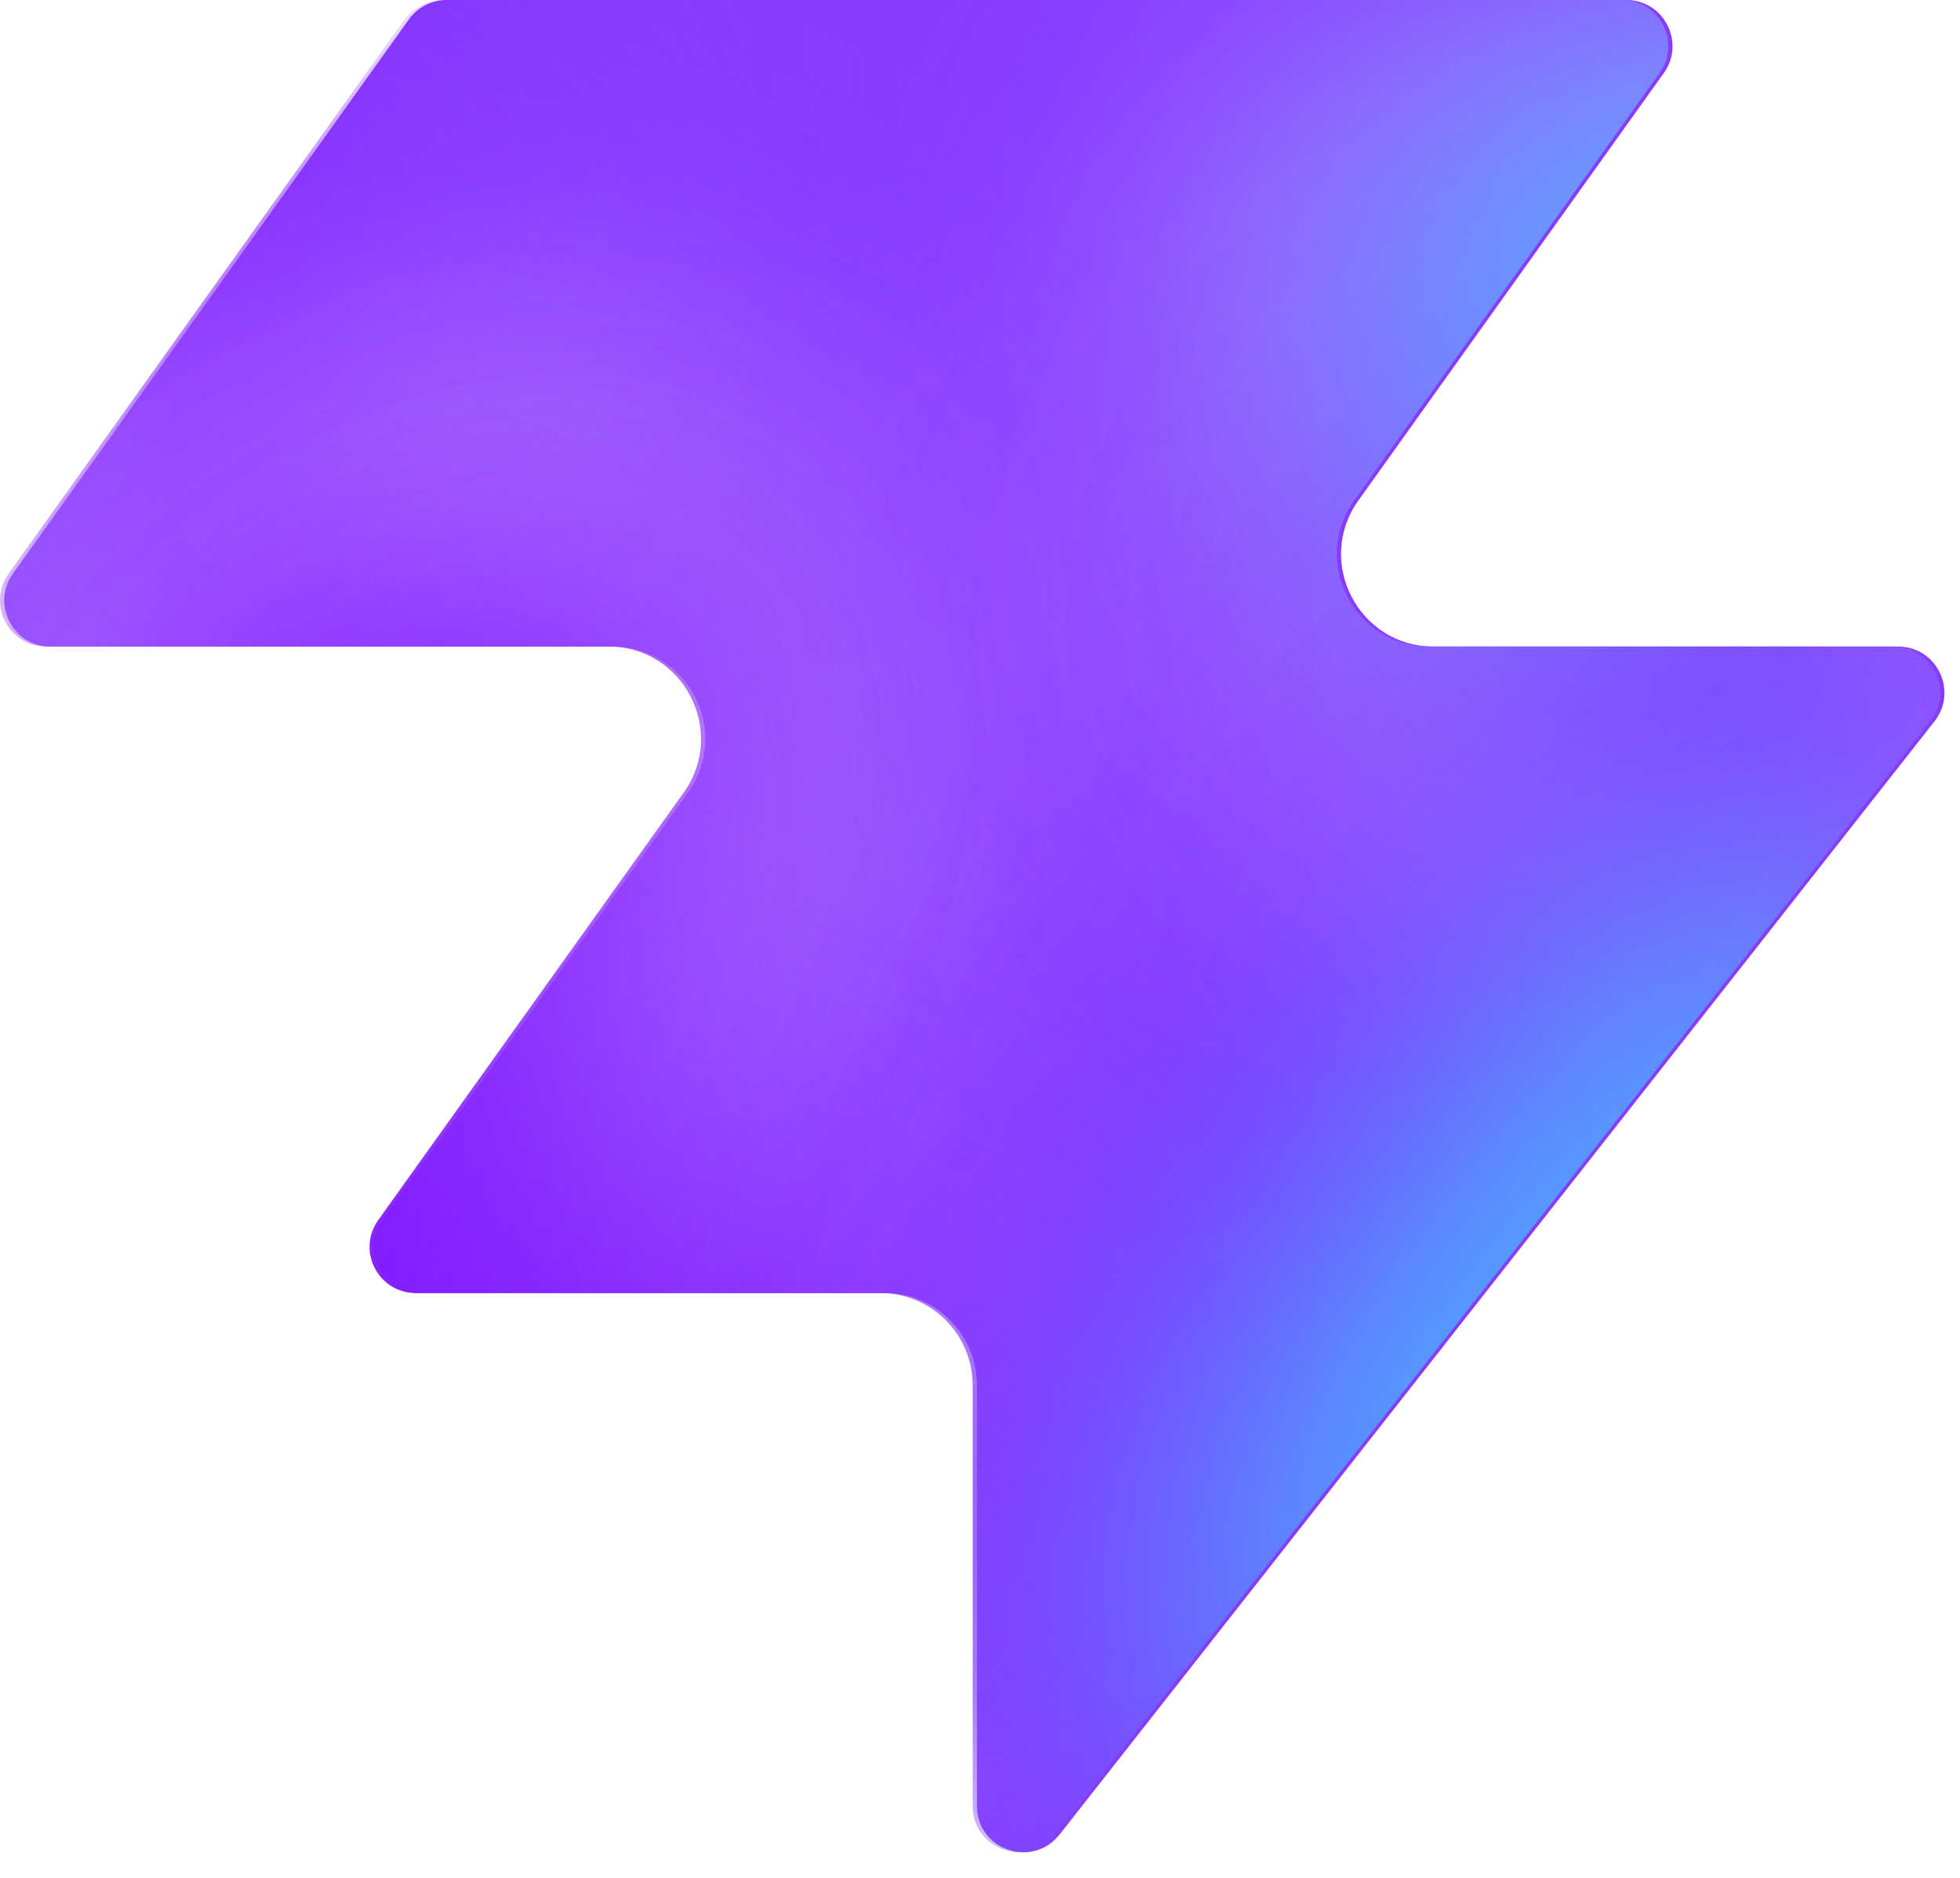
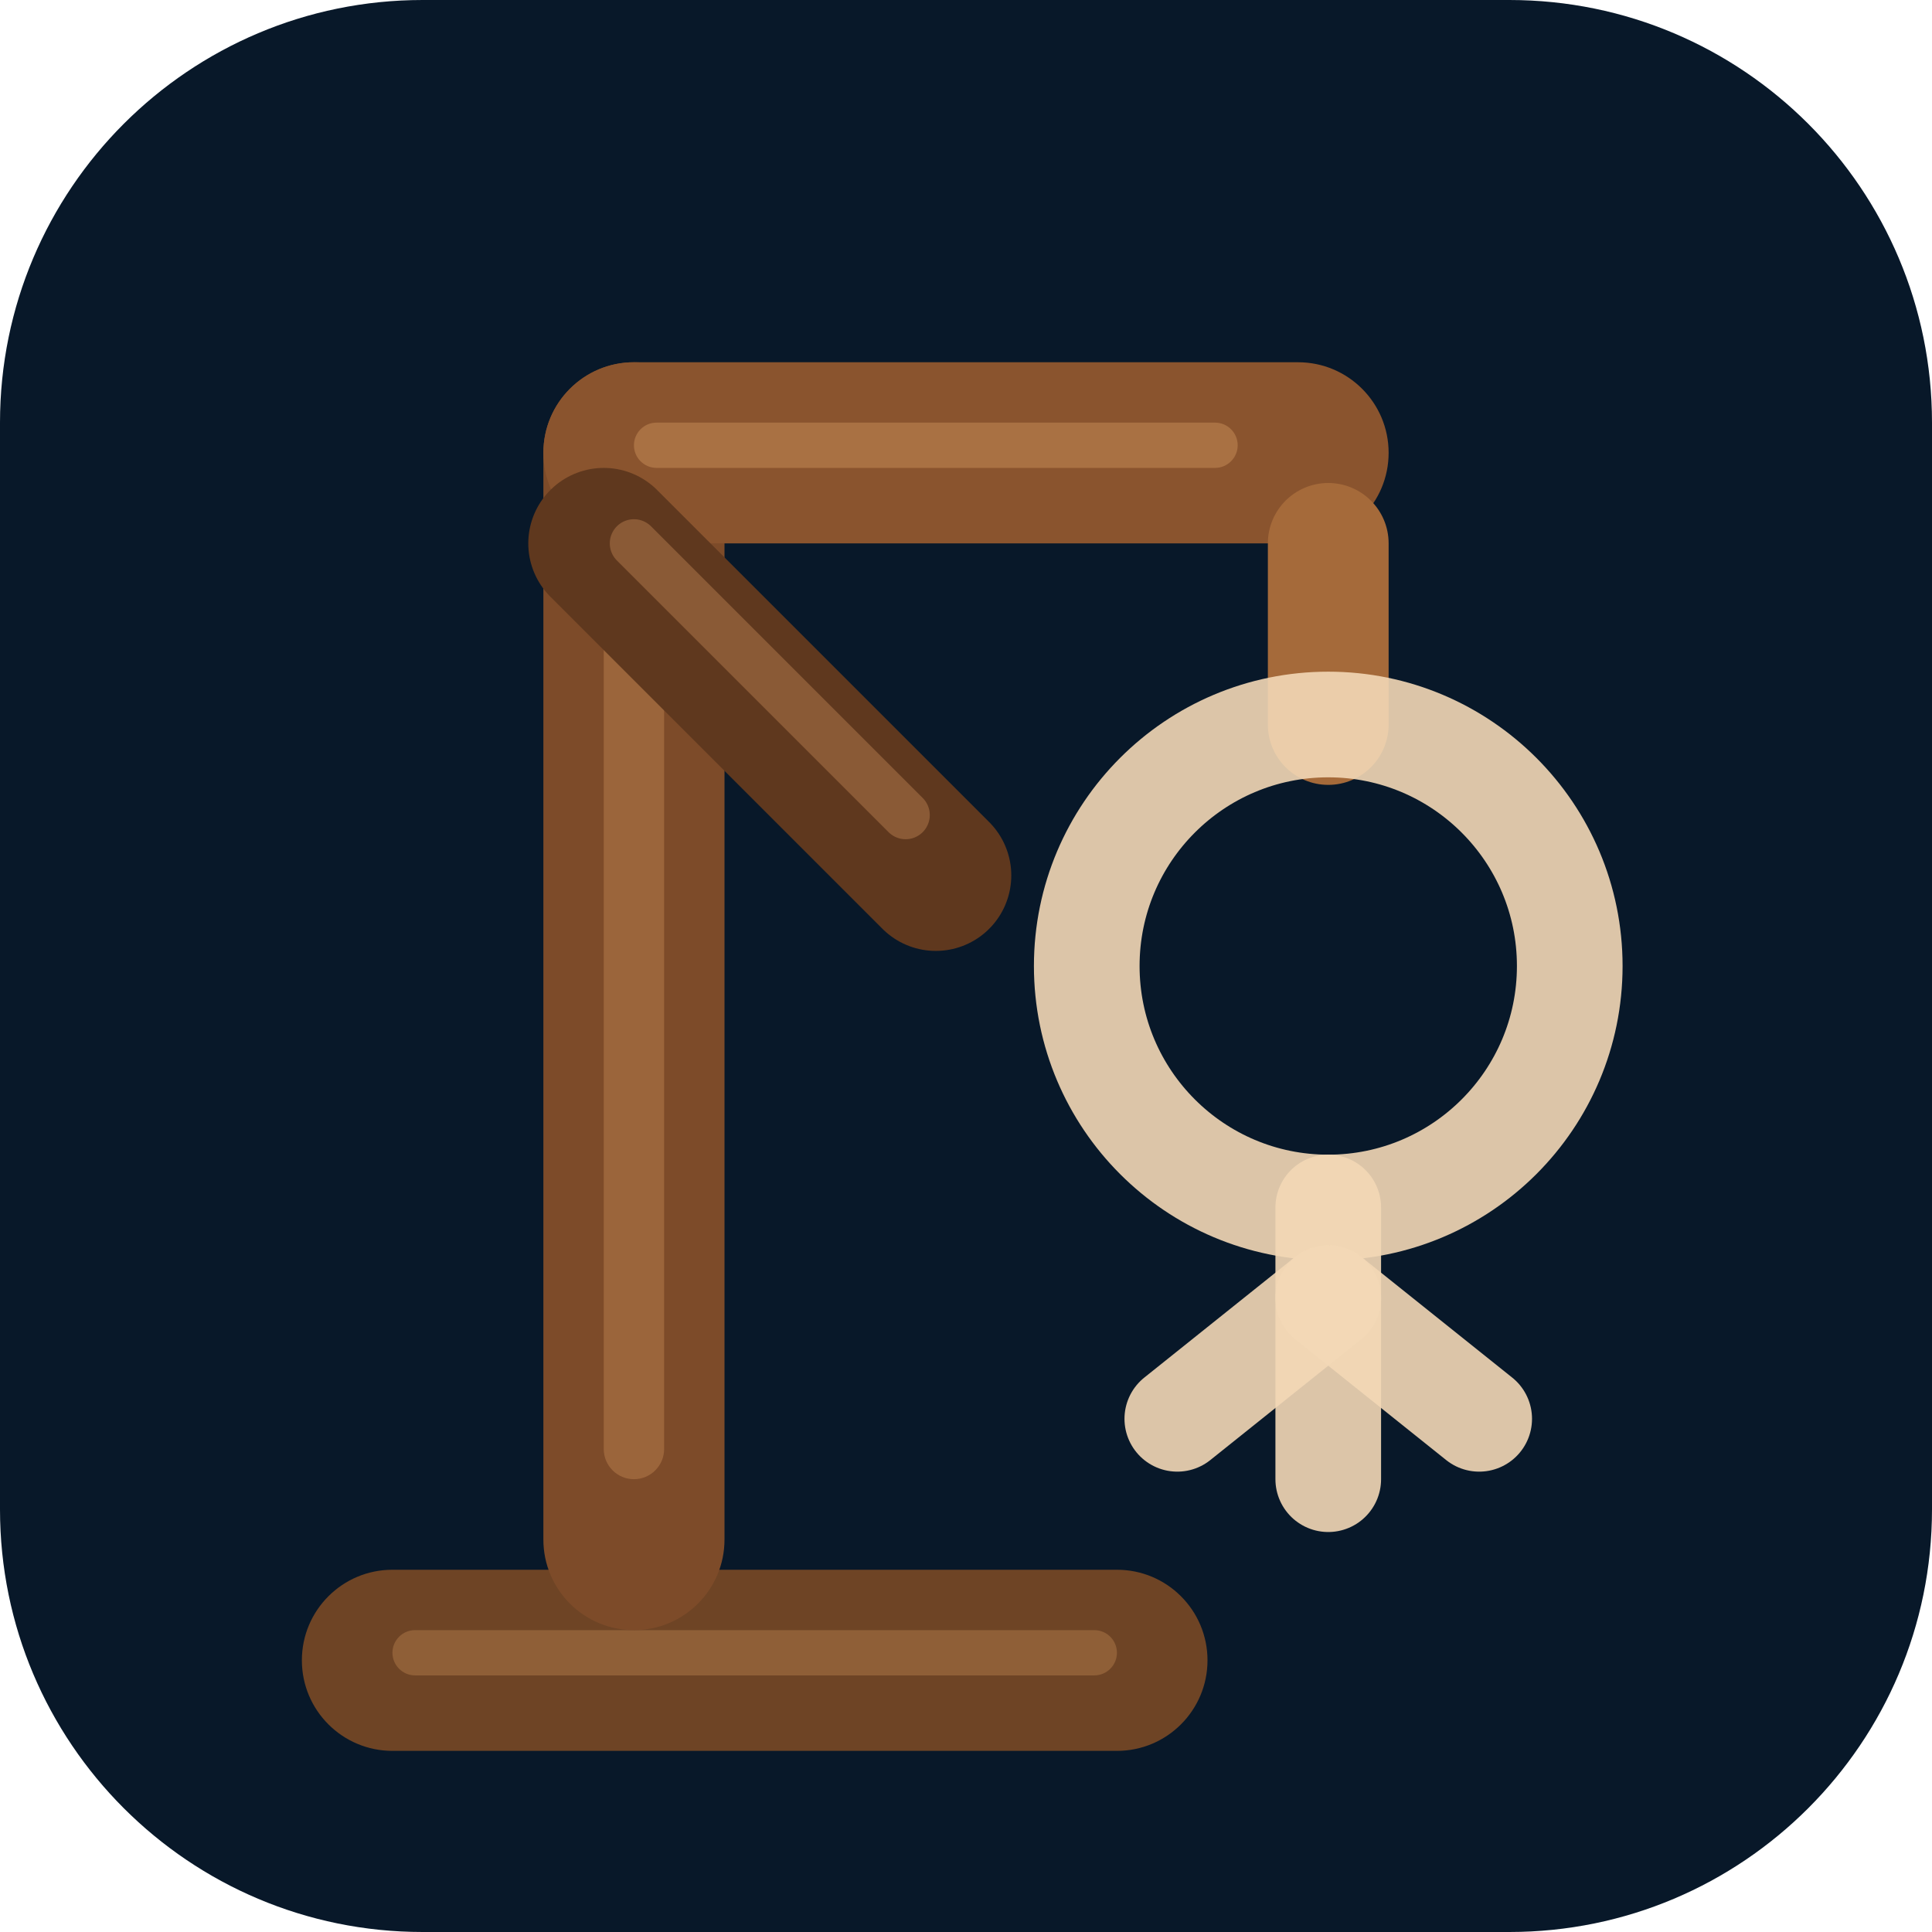
- <svg xmlns="http://www.w3.org/2000/svg" width="48" height="46" fill="none" viewBox="0 0 48 46">
-   <path fill="#863bff" d="M25.946 44.938c-.664.845-2.021.375-2.021-.698V33.937a2.26 2.26 0 0 0-2.262-2.262H10.287c-.92 0-1.456-1.04-.92-1.788l7.48-10.471c1.07-1.497 0-3.578-1.842-3.578H1.237c-.92 0-1.456-1.04-.92-1.788L10.013.474c.214-.297.556-.474.92-.474h28.894c.92 0 1.456 1.04.92 1.788l-7.48 10.471c-1.07 1.498 0 3.579 1.842 3.579h11.377c.943 0 1.473 1.088.89 1.83L25.947 44.94z" style="fill:#863bff;fill:color(display-p3 .525 .23 1);fill-opacity:1" />
-   <mask id="a" width="48" height="46" x="0" y="0" maskUnits="userSpaceOnUse" style="mask-type:alpha">
-     <path fill="#000" d="M25.842 44.938c-.664.844-2.021.375-2.021-.698V33.937a2.26 2.26 0 0 0-2.262-2.262H10.183c-.92 0-1.456-1.04-.92-1.788l7.48-10.471c1.07-1.498 0-3.579-1.842-3.579H1.133c-.92 0-1.456-1.04-.92-1.787L9.91.473c.214-.297.556-.474.92-.474h28.894c.92 0 1.456 1.04.92 1.788l-7.48 10.471c-1.07 1.498 0 3.578 1.842 3.578h11.377c.943 0 1.473 1.088.89 1.832L25.843 44.94z" style="fill:#000;fill-opacity:1" />
-   </mask>
-   <g mask="url(#a)">
-     <g filter="url(#b)">
-       <ellipse cx="5.508" cy="14.704" fill="#ede6ff" rx="5.508" ry="14.704" style="fill:#ede6ff;fill:color(display-p3 .927 .903 1);fill-opacity:1" transform="matrix(.00324 1 1 -.00324 -4.47 31.516)" />
-     </g>
-     <g filter="url(#c)">
-       <ellipse cx="10.399" cy="29.851" fill="#ede6ff" rx="10.399" ry="29.851" style="fill:#ede6ff;fill:color(display-p3 .927 .903 1);fill-opacity:1" transform="matrix(.00324 1 1 -.00324 -39.328 7.883)" />
-     </g>
-     <g filter="url(#d)">
-       <ellipse cx="5.508" cy="30.487" fill="#7e14ff" rx="5.508" ry="30.487" style="fill:#7e14ff;fill:color(display-p3 .492 .077 1);fill-opacity:1" transform="rotate(89.814 -25.913 -14.639)scale(1 -1)" />
-     </g>
-     <g filter="url(#e)">
-       <ellipse cx="5.508" cy="30.599" fill="#7e14ff" rx="5.508" ry="30.599" style="fill:#7e14ff;fill:color(display-p3 .492 .077 1);fill-opacity:1" transform="rotate(89.814 -32.644 -3.334)scale(1 -1)" />
-     </g>
-     <g filter="url(#f)">
-       <ellipse cx="5.508" cy="30.599" fill="#7e14ff" rx="5.508" ry="30.599" style="fill:#7e14ff;fill:color(display-p3 .492 .077 1);fill-opacity:1" transform="matrix(.00324 1 1 -.00324 -34.34 30.47)" />
-     </g>
-     <g filter="url(#g)">
-       <ellipse cx="14.072" cy="22.078" fill="#ede6ff" rx="14.072" ry="22.078" style="fill:#ede6ff;fill:color(display-p3 .927 .903 1);fill-opacity:1" transform="rotate(93.35 24.506 48.493)scale(-1 1)" />
-     </g>
-     <g filter="url(#h)">
-       <ellipse cx="3.47" cy="21.501" fill="#7e14ff" rx="3.47" ry="21.501" style="fill:#7e14ff;fill:color(display-p3 .492 .077 1);fill-opacity:1" transform="rotate(89.009 28.708 47.59)scale(-1 1)" />
-     </g>
-     <g filter="url(#i)">
-       <ellipse cx="3.47" cy="21.501" fill="#7e14ff" rx="3.47" ry="21.501" style="fill:#7e14ff;fill:color(display-p3 .492 .077 1);fill-opacity:1" transform="rotate(89.009 28.708 47.59)scale(-1 1)" />
-     </g>
-     <g filter="url(#j)">
-       <ellipse cx=".387" cy="8.972" fill="#7e14ff" rx="4.407" ry="29.108" style="fill:#7e14ff;fill:color(display-p3 .492 .077 1);fill-opacity:1" transform="rotate(39.51 .387 8.972)" />
-     </g>
-     <g filter="url(#k)">
-       <ellipse cx="47.523" cy="-6.092" fill="#7e14ff" rx="4.407" ry="29.108" style="fill:#7e14ff;fill:color(display-p3 .492 .077 1);fill-opacity:1" transform="rotate(37.892 47.523 -6.092)" />
-     </g>
-     <g filter="url(#l)">
-       <ellipse cx="41.412" cy="6.333" fill="#47bfff" rx="5.971" ry="9.665" style="fill:#47bfff;fill:color(display-p3 .28 .748 1);fill-opacity:1" transform="rotate(37.892 41.412 6.333)" />
-     </g>
-     <g filter="url(#m)">
-       <ellipse cx="-1.879" cy="38.332" fill="#7e14ff" rx="4.407" ry="29.108" style="fill:#7e14ff;fill:color(display-p3 .492 .077 1);fill-opacity:1" transform="rotate(37.892 -1.88 38.332)" />
-     </g>
-     <g filter="url(#n)">
-       <ellipse cx="-1.879" cy="38.332" fill="#7e14ff" rx="4.407" ry="29.108" style="fill:#7e14ff;fill:color(display-p3 .492 .077 1);fill-opacity:1" transform="rotate(37.892 -1.88 38.332)" />
-     </g>
-     <g filter="url(#o)">
-       <ellipse cx="35.651" cy="29.907" fill="#7e14ff" rx="4.407" ry="29.108" style="fill:#7e14ff;fill:color(display-p3 .492 .077 1);fill-opacity:1" transform="rotate(37.892 35.651 29.907)" />
-     </g>
-     <g filter="url(#p)">
-       <ellipse cx="38.418" cy="32.4" fill="#47bfff" rx="5.971" ry="15.297" style="fill:#47bfff;fill:color(display-p3 .28 .748 1);fill-opacity:1" transform="rotate(37.892 38.418 32.4)" />
-     </g>
-   </g>
-   <defs>
-     <filter id="b" width="60.045" height="41.654" x="-19.77" y="16.149" color-interpolation-filters="sRGB" filterUnits="userSpaceOnUse">
-       <feFlood flood-opacity="0" result="BackgroundImageFix" />
-       <feBlend in="SourceGraphic" in2="BackgroundImageFix" result="shape" />
-       <feGaussianBlur result="effect1_foregroundBlur_2002_17158" stdDeviation="7.659" />
-     </filter>
-     <filter id="c" width="90.34" height="51.437" x="-54.613" y="-7.533" color-interpolation-filters="sRGB" filterUnits="userSpaceOnUse">
-       <feFlood flood-opacity="0" result="BackgroundImageFix" />
-       <feBlend in="SourceGraphic" in2="BackgroundImageFix" result="shape" />
-       <feGaussianBlur result="effect1_foregroundBlur_2002_17158" stdDeviation="7.659" />
-     </filter>
-     <filter id="d" width="79.355" height="29.4" x="-49.64" y="2.03" color-interpolation-filters="sRGB" filterUnits="userSpaceOnUse">
-       <feFlood flood-opacity="0" result="BackgroundImageFix" />
-       <feBlend in="SourceGraphic" in2="BackgroundImageFix" result="shape" />
-       <feGaussianBlur result="effect1_foregroundBlur_2002_17158" stdDeviation="4.596" />
-     </filter>
-     <filter id="e" width="79.579" height="29.4" x="-45.045" y="20.029" color-interpolation-filters="sRGB" filterUnits="userSpaceOnUse">
-       <feFlood flood-opacity="0" result="BackgroundImageFix" />
-       <feBlend in="SourceGraphic" in2="BackgroundImageFix" result="shape" />
-       <feGaussianBlur result="effect1_foregroundBlur_2002_17158" stdDeviation="4.596" />
-     </filter>
-     <filter id="f" width="79.579" height="29.4" x="-43.513" y="21.178" color-interpolation-filters="sRGB" filterUnits="userSpaceOnUse">
-       <feFlood flood-opacity="0" result="BackgroundImageFix" />
-       <feBlend in="SourceGraphic" in2="BackgroundImageFix" result="shape" />
-       <feGaussianBlur result="effect1_foregroundBlur_2002_17158" stdDeviation="4.596" />
-     </filter>
-     <filter id="g" width="74.749" height="58.852" x="15.756" y="-17.901" color-interpolation-filters="sRGB" filterUnits="userSpaceOnUse">
-       <feFlood flood-opacity="0" result="BackgroundImageFix" />
-       <feBlend in="SourceGraphic" in2="BackgroundImageFix" result="shape" />
-       <feGaussianBlur result="effect1_foregroundBlur_2002_17158" stdDeviation="7.659" />
-     </filter>
-     <filter id="h" width="61.377" height="25.362" x="23.548" y="2.284" color-interpolation-filters="sRGB" filterUnits="userSpaceOnUse">
-       <feFlood flood-opacity="0" result="BackgroundImageFix" />
-       <feBlend in="SourceGraphic" in2="BackgroundImageFix" result="shape" />
-       <feGaussianBlur result="effect1_foregroundBlur_2002_17158" stdDeviation="4.596" />
-     </filter>
-     <filter id="i" width="61.377" height="25.362" x="23.548" y="2.284" color-interpolation-filters="sRGB" filterUnits="userSpaceOnUse">
-       <feFlood flood-opacity="0" result="BackgroundImageFix" />
-       <feBlend in="SourceGraphic" in2="BackgroundImageFix" result="shape" />
-       <feGaussianBlur result="effect1_foregroundBlur_2002_17158" stdDeviation="4.596" />
-     </filter>
-     <filter id="j" width="56.045" height="63.649" x="-27.636" y="-22.853" color-interpolation-filters="sRGB" filterUnits="userSpaceOnUse">
-       <feFlood flood-opacity="0" result="BackgroundImageFix" />
-       <feBlend in="SourceGraphic" in2="BackgroundImageFix" result="shape" />
-       <feGaussianBlur result="effect1_foregroundBlur_2002_17158" stdDeviation="4.596" />
-     </filter>
-     <filter id="k" width="54.814" height="64.646" x="20.116" y="-38.415" color-interpolation-filters="sRGB" filterUnits="userSpaceOnUse">
-       <feFlood flood-opacity="0" result="BackgroundImageFix" />
-       <feBlend in="SourceGraphic" in2="BackgroundImageFix" result="shape" />
-       <feGaussianBlur result="effect1_foregroundBlur_2002_17158" stdDeviation="4.596" />
-     </filter>
-     <filter id="l" width="33.541" height="35.313" x="24.641" y="-11.323" color-interpolation-filters="sRGB" filterUnits="userSpaceOnUse">
-       <feFlood flood-opacity="0" result="BackgroundImageFix" />
-       <feBlend in="SourceGraphic" in2="BackgroundImageFix" result="shape" />
-       <feGaussianBlur result="effect1_foregroundBlur_2002_17158" stdDeviation="4.596" />
-     </filter>
-     <filter id="m" width="54.814" height="64.646" x="-29.286" y="6.009" color-interpolation-filters="sRGB" filterUnits="userSpaceOnUse">
-       <feFlood flood-opacity="0" result="BackgroundImageFix" />
-       <feBlend in="SourceGraphic" in2="BackgroundImageFix" result="shape" />
-       <feGaussianBlur result="effect1_foregroundBlur_2002_17158" stdDeviation="4.596" />
-     </filter>
-     <filter id="n" width="54.814" height="64.646" x="-29.286" y="6.009" color-interpolation-filters="sRGB" filterUnits="userSpaceOnUse">
-       <feFlood flood-opacity="0" result="BackgroundImageFix" />
-       <feBlend in="SourceGraphic" in2="BackgroundImageFix" result="shape" />
-       <feGaussianBlur result="effect1_foregroundBlur_2002_17158" stdDeviation="4.596" />
-     </filter>
-     <filter id="o" width="54.814" height="64.646" x="8.244" y="-2.416" color-interpolation-filters="sRGB" filterUnits="userSpaceOnUse">
-       <feFlood flood-opacity="0" result="BackgroundImageFix" />
-       <feBlend in="SourceGraphic" in2="BackgroundImageFix" result="shape" />
-       <feGaussianBlur result="effect1_foregroundBlur_2002_17158" stdDeviation="4.596" />
-     </filter>
-     <filter id="p" width="39.409" height="43.623" x="18.713" y="10.588" color-interpolation-filters="sRGB" filterUnits="userSpaceOnUse">
-       <feFlood flood-opacity="0" result="BackgroundImageFix" />
-       <feBlend in="SourceGraphic" in2="BackgroundImageFix" result="shape" />
-       <feGaussianBlur result="effect1_foregroundBlur_2002_17158" stdDeviation="4.596" />
-     </filter>
-   </defs>
+ <svg xmlns="http://www.w3.org/2000/svg" width="64" height="64" viewBox="0 0 64 64" fill="none">
+   <rect width="64" height="64" rx="14" fill="#081829" />
+   <rect x="10" y="52" width="30" height="6" rx="3" fill="#6E4425" />
+   <rect x="13" y="54" width="24" height="1.5" rx="0.75" fill="#A97445" opacity="0.55" />
+   <rect x="18" y="12" width="6" height="42" rx="3" fill="#7D4B29" />
+   <rect x="20" y="15" width="2" height="34" rx="1" fill="#B57A4A" opacity="0.55" />
+   <rect x="18" y="12" width="28" height="6" rx="3" fill="#8A542E" />
+   <rect x="21" y="14" width="20" height="1.5" rx="0.75" fill="#C28854" opacity="0.55" />
+   <rect x="42" y="16" width="4" height="10" rx="2" fill="#A56A3A" />
+   <path d="M20 18L31 29" stroke="#5F381E" stroke-width="5" stroke-linecap="round" />
+   <path d="M21 18L30 27" stroke="#B67C4D" stroke-width="1.6" stroke-linecap="round" opacity="0.5" />
+   <circle cx="44" cy="32" r="8" stroke="#F3D8B6" stroke-width="3.5" opacity="0.9" />
+   <path d="M44 40V49" stroke="#F3D8B6" stroke-width="3.5" stroke-linecap="round" opacity="0.9" />
+   <path d="M44 43L39 47" stroke="#F3D8B6" stroke-width="3.5" stroke-linecap="round" opacity="0.9" />
+   <path d="M44 43L49 47" stroke="#F3D8B6" stroke-width="3.5" stroke-linecap="round" opacity="0.9" />
</svg>
